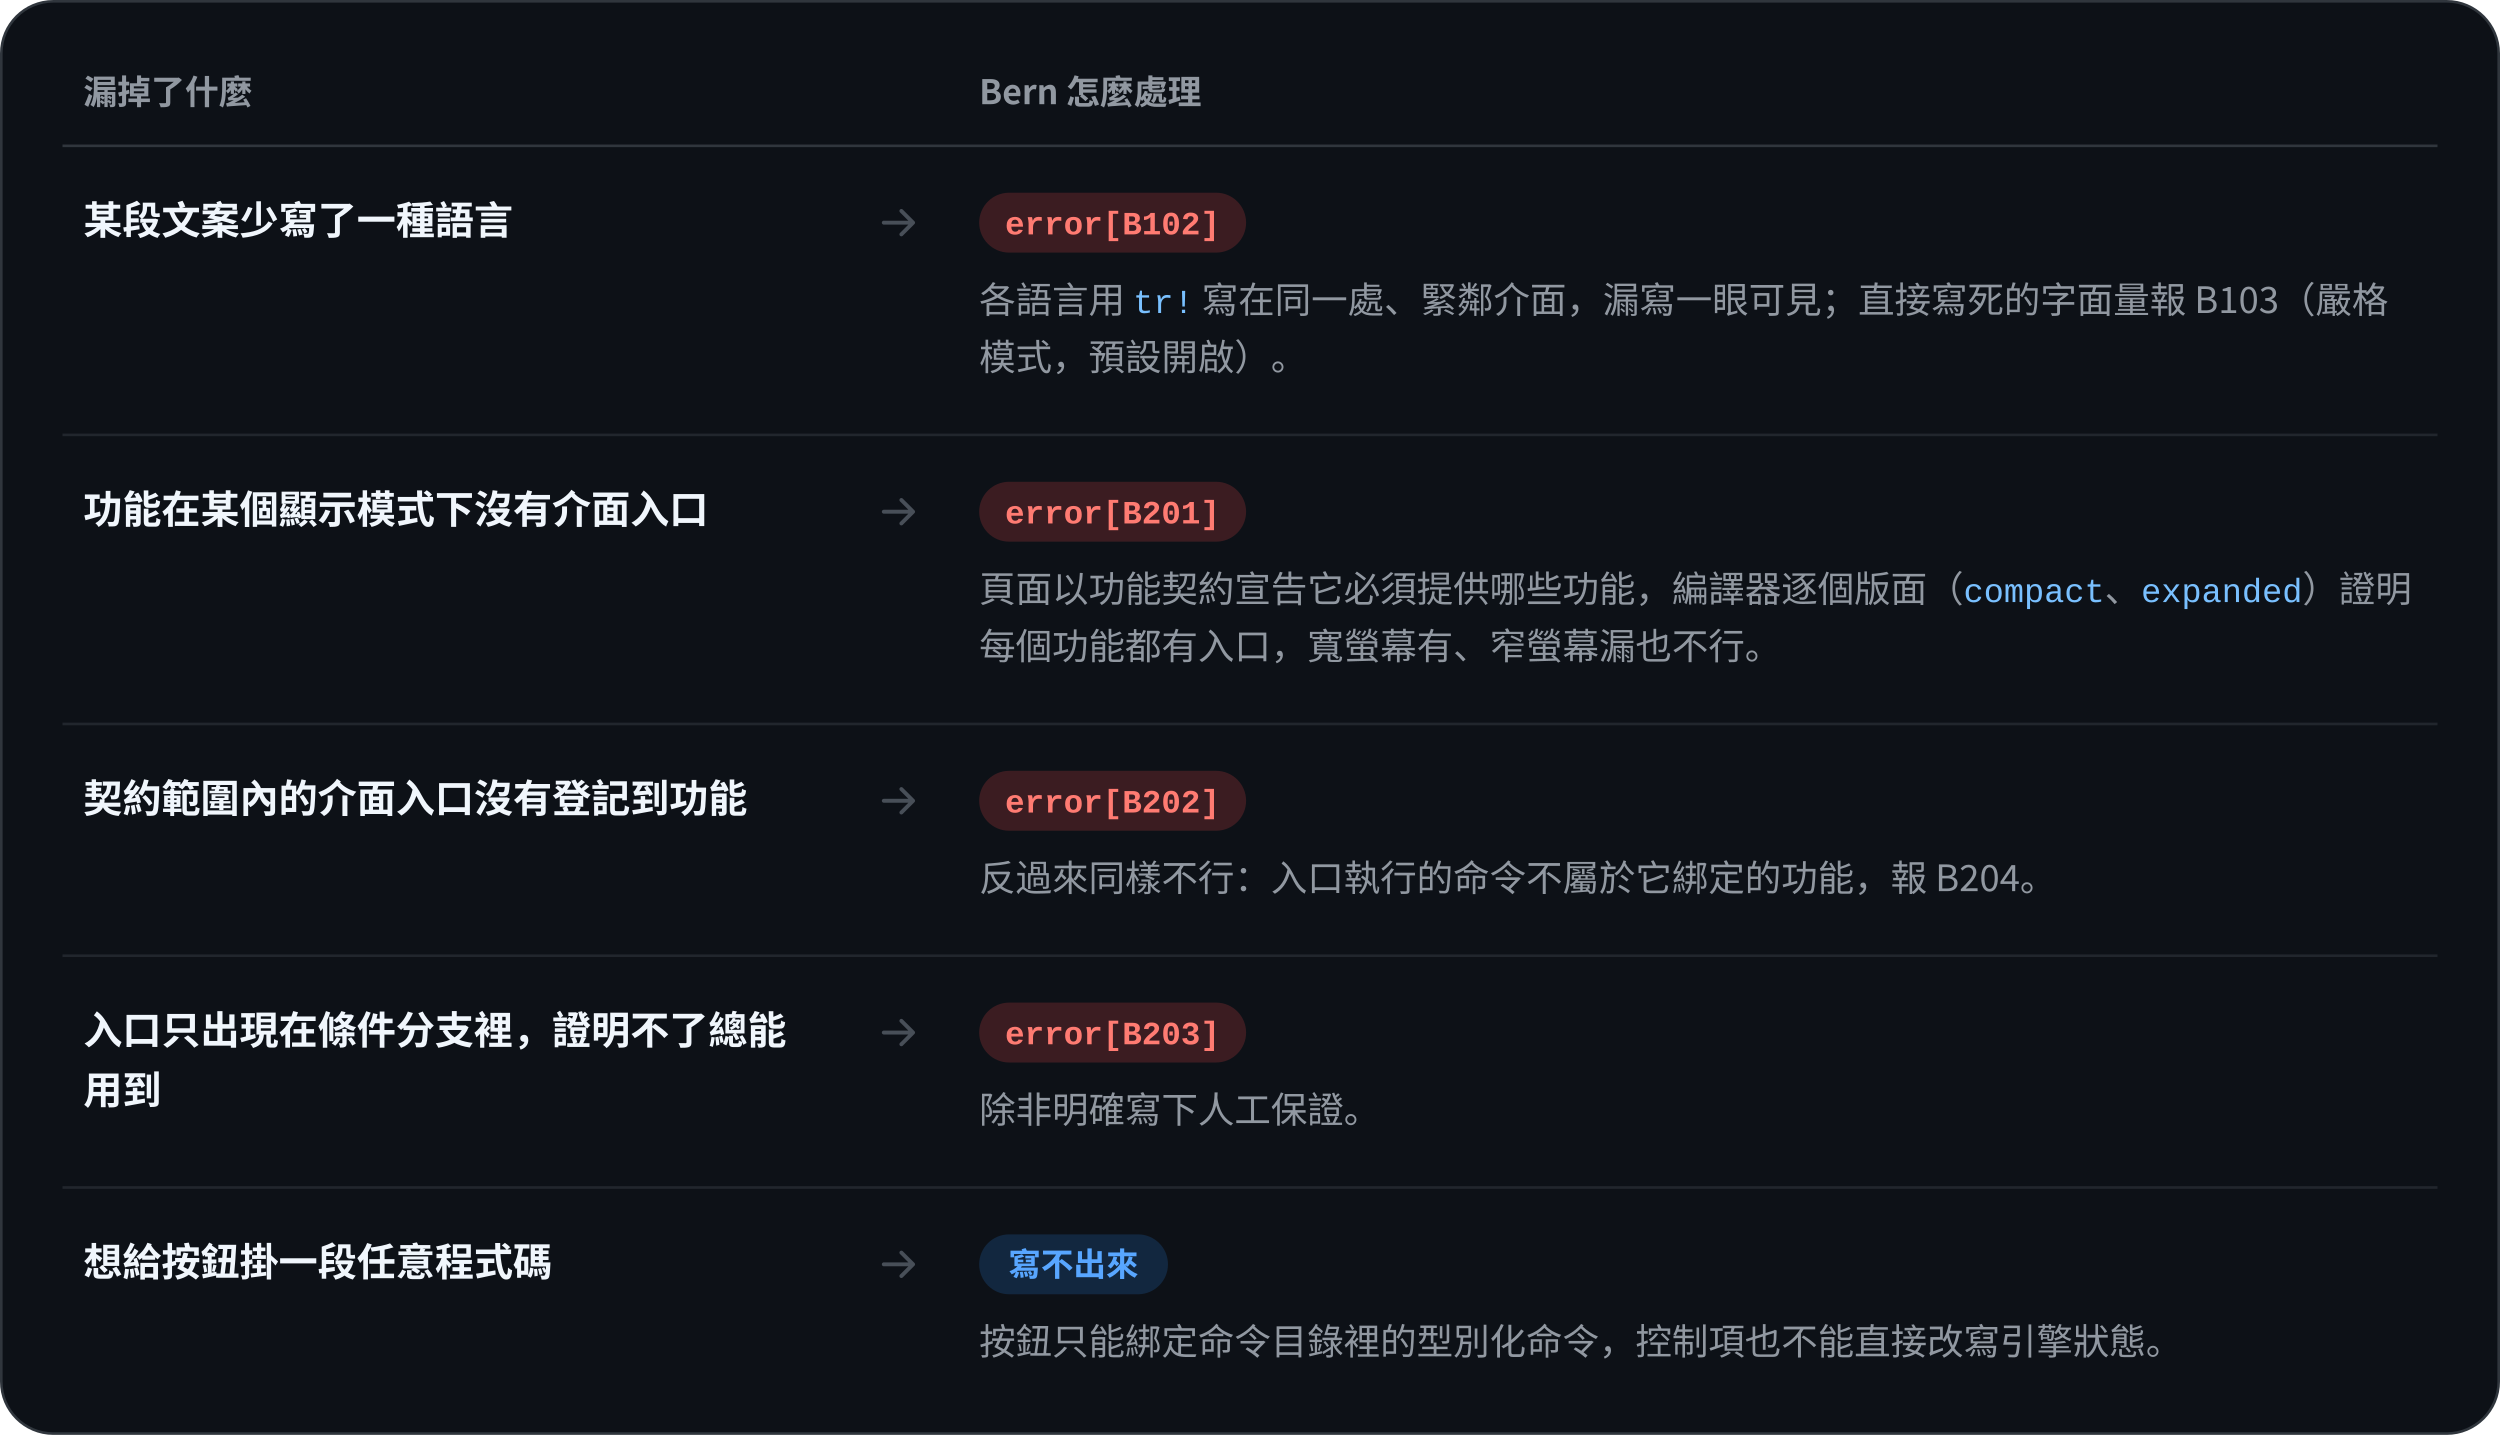
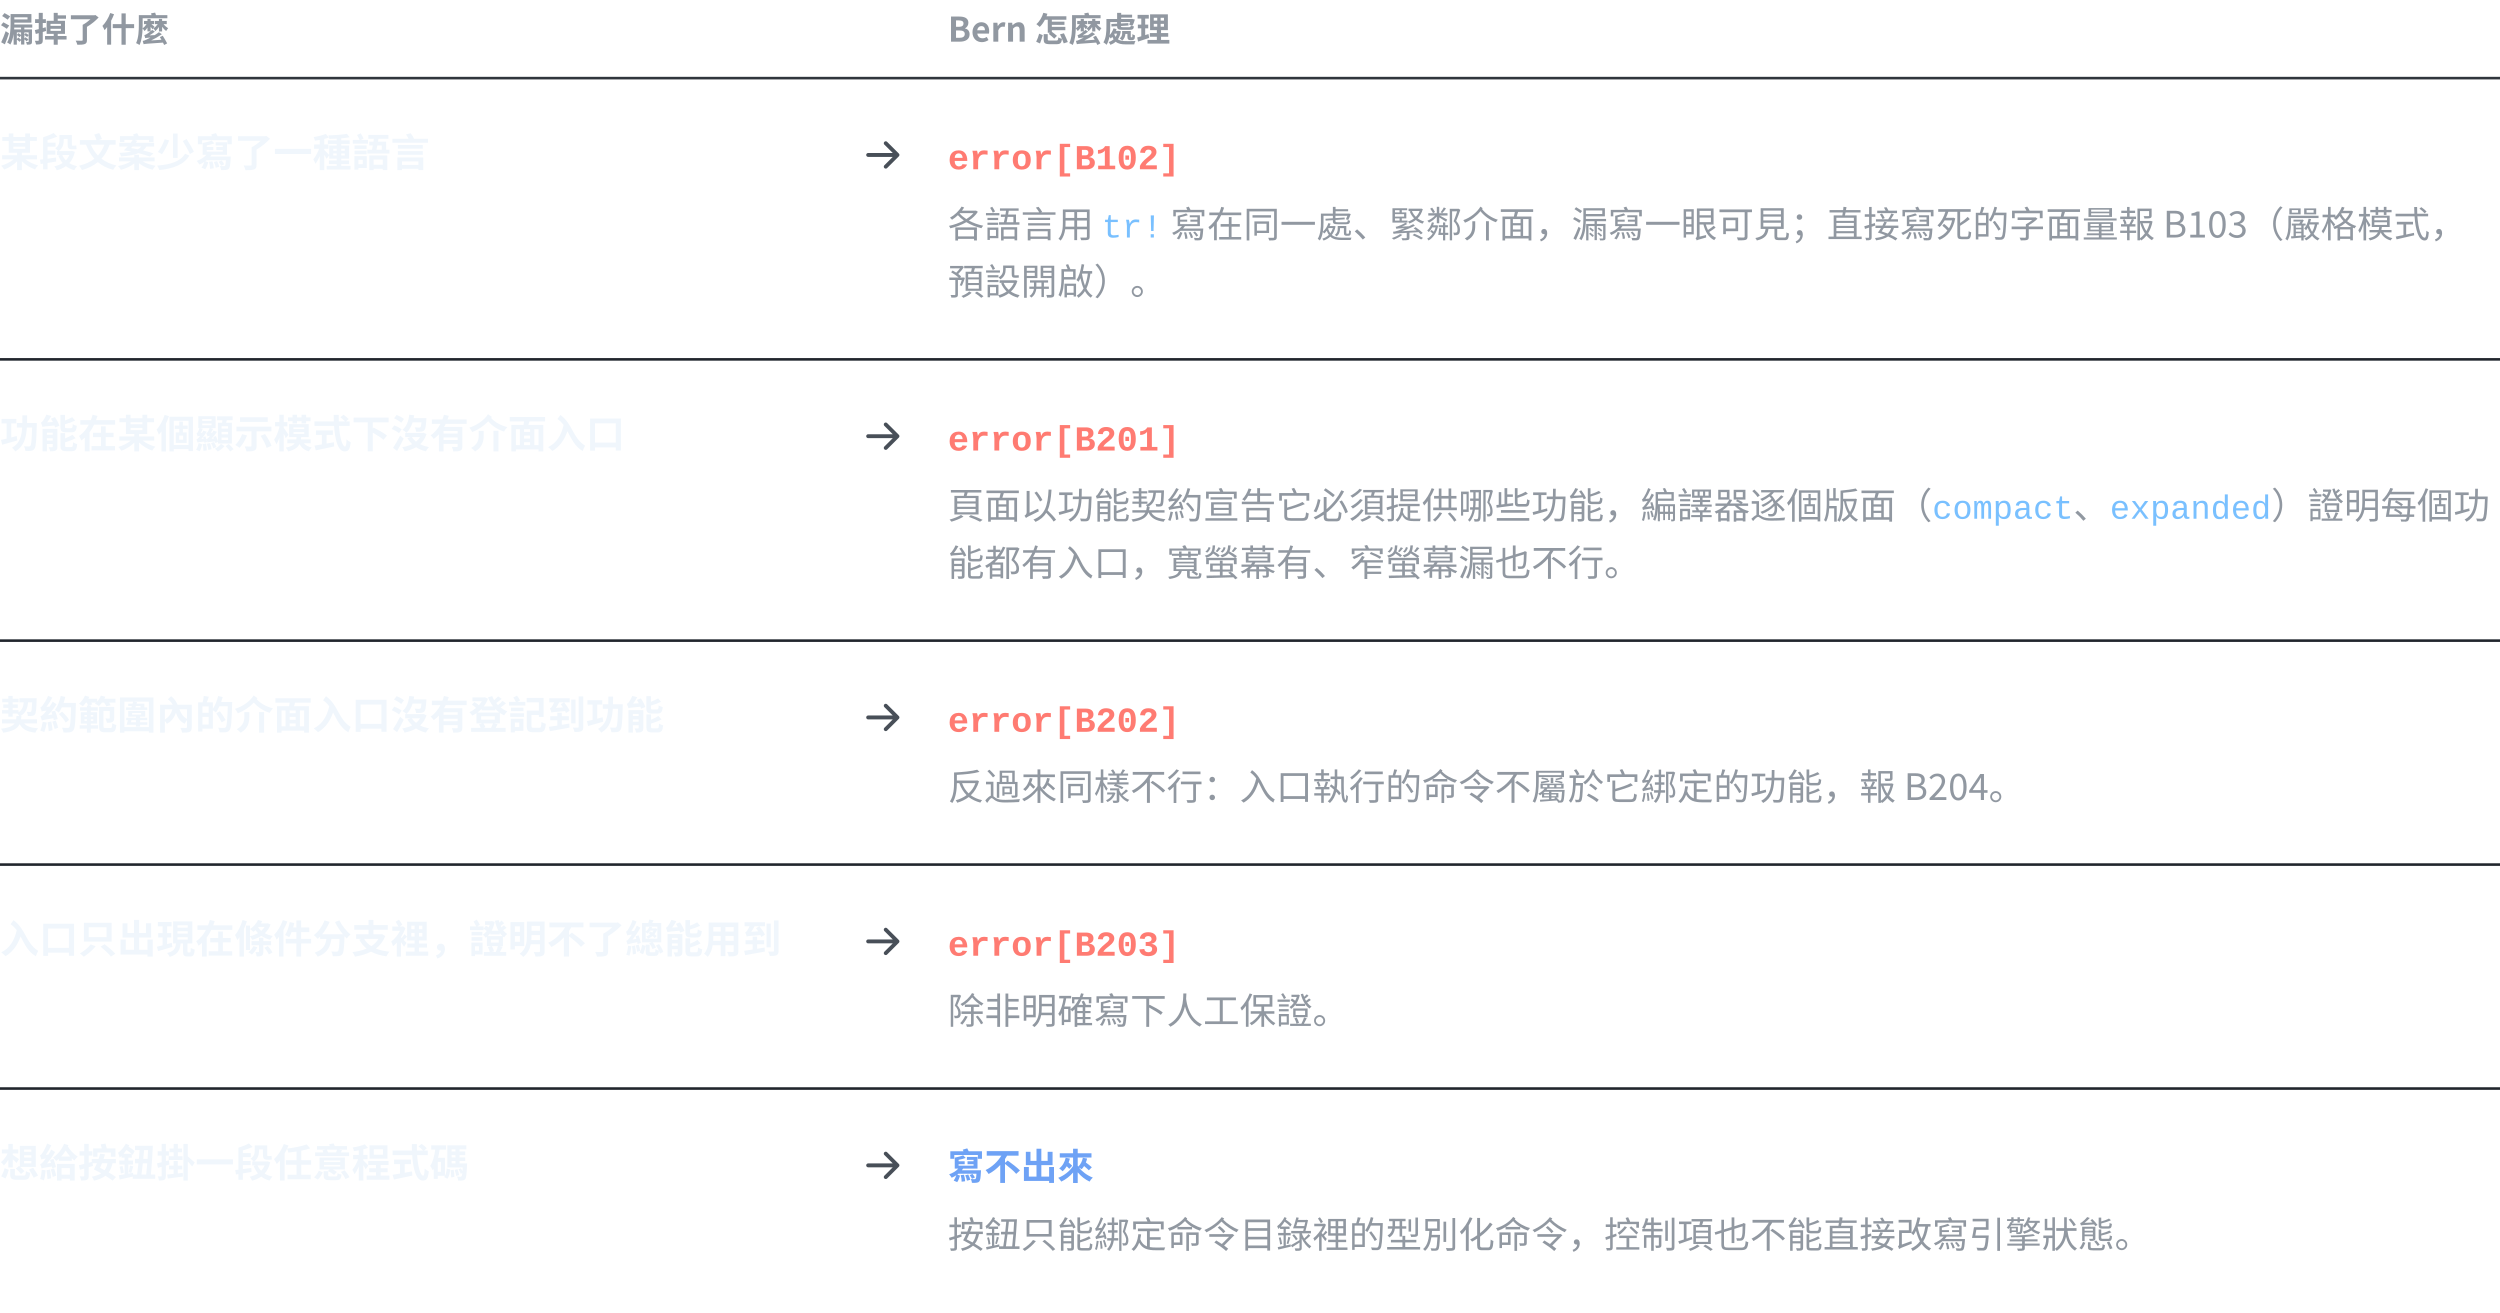
- <svg xmlns="http://www.w3.org/2000/svg" viewBox="0 0 960 551" width="960" height="551" font-family="-apple-system, BlinkMacSystemFont, 'Segoe UI', 'PingFang SC', 'Hiragino Sans GB', 'Microsoft YaHei', 'Noto Sans CJK SC', 'Helvetica Neue', Arial, sans-serif">
+ <svg xmlns="http://www.w3.org/2000/svg" viewBox="0 0 960 504" width="960" height="504" font-family="-apple-system, BlinkMacSystemFont, 'Segoe UI', 'PingFang SC', 'Hiragino Sans GB', 'Microsoft YaHei', 'Noto Sans CJK SC', 'Helvetica Neue', Arial, sans-serif">
  <defs>
    <symbol id="bern-logo" viewBox="0 0 1024 1024">
      <defs>
        <clipPath id="bern-symbol-disc">
          <circle cx="512" cy="512" r="512" />
        </clipPath>
      </defs>
      <g clip-path="url(#bern-symbol-disc)">
        <rect width="1024" height="1024" fill="#4A8BEF" />
        <path fill="#24324D" d="M 290.4 372.1 C 270.7 579.3 309.8 827.6 392.0 1060.0 L 1100 1100 L 1060.0 880.0 C 1013.0 692.2 904.4 451.5 684.3 270.5 A 14 14 0 0 0 662.4 286.5 C 693.7 364.2 711.6 444.8 715.3 529.4 A 36 36 0 0 1 691.6 564.9 C 620.6 590.7 549.5 616.5 478.5 642.4 A 36 36 0 0 1 436.0 628.1 C 383.8 547.6 344.6 461.1 317.8 369.5 A 14 14 0 0 0 290.4 372.1 Z" />
        <ellipse rx="22" ry="36" fill="#E8F4FF" transform="translate(520 760) rotate(-20)" />
        <ellipse rx="22" ry="36" fill="#E8F4FF" transform="translate(748 668) rotate(-20)" />
      </g>
    </symbol>
-     <marker id="arrow" viewBox="0 0 10 10" refX="8" refY="5" markerWidth="10" markerHeight="10" markerUnits="userSpaceOnUse" orient="auto-start-reverse">
-       <path d="M0 0 L10 5 L0 10 z" fill="#484F58" />
-     </marker>
-     <marker id="arrow-accent" viewBox="0 0 10 10" refX="8" refY="5" markerWidth="11" markerHeight="11" markerUnits="userSpaceOnUse" orient="auto-start-reverse">
-       <path d="M0 0 L10 5 L0 10 z" fill="#6EA2F5" />
-     </marker>
  </defs>
-   <rect x="0.5" y="0.5" width="959" height="550" rx="20" fill="#0D1117" stroke="#30363D" />
-   <text x="32" y="40" font-size="13" font-weight="600" fill="#9198A1">漏掉了什麼</text>
-   <text x="376" y="40" font-size="13" font-weight="600" fill="#9198A1">Bern 怎麼處理</text>
-   <line x1="24" y1="56" x2="936" y2="56" stroke="#30363D" />
-   <text x="32.0" y="90.0" font-size="15" fill="#F0F6FC" font-weight="600">某段文案少寫了一種語言</text>
-   <g transform="translate(336.0 76.5) scale(0.75)" fill="none" stroke="#484F58" stroke-width="2" stroke-linecap="round" stroke-linejoin="round" color="#484F58">
+   <text x="0.0" y="16.0" font-size="13" font-weight="700" fill="#9198A1">漏掉了什麼</text>
+   <text x="364.0" y="16.0" font-size="13" font-weight="700" fill="#9198A1">Bern 怎麼處理</text>
+   <line x1="0" y1="30.0" x2="960" y2="30.0" stroke="#30363D" />
+   <text x="0.0" y="64.0" font-size="15" fill="#F0F6FC" font-weight="600">某段文案少寫了一種語言</text>
+   <g transform="translate(330.0 50.5) scale(0.75)" fill="none" stroke="#484F58" stroke-width="2" stroke-linecap="round" stroke-linejoin="round" color="#484F58">
    <path d="M4.5 12h15M13.5 6l6 6-6 6" />
  </g>
-   <rect x="376.0" y="74.0" width="102.5" height="23" rx="11.5" fill="#3B1C21" />
-   <text x="427.2" y="90.0" font-size="12.5" font-weight="600" text-anchor="middle" fill="#FF7B72" font-family="ui-monospace, SFMono-Regular, Menlo, Consolas, 'Liberation Mono', monospace">error[B102]</text>
-   <text x="376.0" y="120.2" font-size="14" fill="#9198A1">各語言用 <tspan font-family="ui-monospace, SFMono-Regular, Menlo, Consolas, 'Liberation Mono', monospace" font-size="12.9" fill="#79C0FF">tr!</tspan> 寫在同一處、緊鄰介面，漏寫一眼可見；直接寫死的字面量報 B103（嚴格</text>
-   <text x="376.0" y="142.2" font-size="14" fill="#9198A1">模式，預設開啟）。</text>
-   <line x1="24" y1="167" x2="936" y2="167" stroke="#21262D" />
-   <text x="32.0" y="201.0" font-size="15" fill="#F0F6FC" font-weight="600">功能在某個顯示模式下沒有介面入口</text>
-   <g transform="translate(336.0 187.5) scale(0.75)" fill="none" stroke="#484F58" stroke-width="2" stroke-linecap="round" stroke-linejoin="round" color="#484F58">
+   <text x="364" y="65" font-size="13.5" font-weight="700" font-family="ui-monospace, SFMono-Regular, Menlo, Consolas, 'Liberation Mono', monospace" fill="#FF7B72">error[B102]</text>
+   <text x="364.0" y="91.2" font-size="14" fill="#9198A1">各語言用 <tspan font-family="ui-monospace, SFMono-Regular, Menlo, Consolas, 'Liberation Mono', monospace" font-size="12.9" fill="#79C0FF">tr!</tspan> 寫在同一處、緊鄰介面，漏寫一眼可見；直接寫死的字面量報 B103（嚴格模式，</text>
+   <text x="364.0" y="113.2" font-size="14" fill="#9198A1">預設開啟）。</text>
+   <line x1="0" y1="138.0" x2="960" y2="138.0" stroke="#21262D" />
+   <text x="0.0" y="172.0" font-size="15" fill="#F0F6FC" font-weight="600">功能在某個顯示模式下沒有介面入口</text>
+   <g transform="translate(330.0 158.5) scale(0.75)" fill="none" stroke="#484F58" stroke-width="2" stroke-linecap="round" stroke-linejoin="round" color="#484F58">
    <path d="M4.5 12h15M13.5 6l6 6-6 6" />
  </g>
-   <rect x="376.0" y="185.0" width="102.5" height="23" rx="11.5" fill="#3B1C21" />
-   <text x="427.2" y="201.0" font-size="12.5" font-weight="600" text-anchor="middle" fill="#FF7B72" font-family="ui-monospace, SFMono-Regular, Menlo, Consolas, 'Liberation Mono', monospace">error[B201]</text>
-   <text x="376.0" y="231.2" font-size="14" fill="#9198A1">頁面以功能契約宣告它必須提供哪些功能，編譯器逐個版面（<tspan font-family="ui-monospace, SFMono-Regular, Menlo, Consolas, 'Liberation Mono', monospace" font-size="12.9" fill="#79C0FF">compact</tspan>、<tspan font-family="ui-monospace, SFMono-Regular, Menlo, Consolas, 'Liberation Mono', monospace" font-size="12.9" fill="#79C0FF">expanded</tspan>）證明</text>
-   <text x="376.0" y="253.2" font-size="14" fill="#9198A1">每個功能都有入口，寬螢幕有、窄螢幕漏也不行。</text>
-   <line x1="24" y1="278" x2="936" y2="278" stroke="#21262D" />
-   <text x="32.0" y="312.0" font-size="15" fill="#F0F6FC" font-weight="600">契約範圍內的介面入口沒有登記到功能</text>
-   <g transform="translate(336.0 298.5) scale(0.75)" fill="none" stroke="#484F58" stroke-width="2" stroke-linecap="round" stroke-linejoin="round" color="#484F58">
+   <text x="364" y="173" font-size="13.5" font-weight="700" font-family="ui-monospace, SFMono-Regular, Menlo, Consolas, 'Liberation Mono', monospace" fill="#FF7B72">error[B201]</text>
+   <text x="364.0" y="199.2" font-size="14" fill="#9198A1">頁面以功能契約宣告它必須提供哪些功能，編譯器逐個版面（<tspan font-family="ui-monospace, SFMono-Regular, Menlo, Consolas, 'Liberation Mono', monospace" font-size="12.9" fill="#79C0FF">compact</tspan>、<tspan font-family="ui-monospace, SFMono-Regular, Menlo, Consolas, 'Liberation Mono', monospace" font-size="12.9" fill="#79C0FF">expanded</tspan>）證明每個功</text>
+   <text x="364.0" y="221.2" font-size="14" fill="#9198A1">能都有入口，寬螢幕有、窄螢幕漏也不行。</text>
+   <line x1="0" y1="246.0" x2="960" y2="246.0" stroke="#21262D" />
+   <text x="0.0" y="280.0" font-size="15" fill="#F0F6FC" font-weight="600">契約範圍內的介面入口沒有登記到功能</text>
+   <g transform="translate(330.0 266.5) scale(0.75)" fill="none" stroke="#484F58" stroke-width="2" stroke-linecap="round" stroke-linejoin="round" color="#484F58">
    <path d="M4.5 12h15M13.5 6l6 6-6 6" />
  </g>
-   <rect x="376.0" y="296.0" width="102.5" height="23" rx="11.5" fill="#3B1C21" />
-   <text x="427.2" y="312.0" font-size="12.5" font-weight="600" text-anchor="middle" fill="#FF7B72" font-family="ui-monospace, SFMono-Regular, Menlo, Consolas, 'Liberation Mono', monospace">error[B202]</text>
-   <text x="376.0" y="342.2" font-size="14" fill="#9198A1">反過來同樣不行：入口執行的命令不屬於它綁定的功能，報 B204。</text>
-   <line x1="24" y1="367" x2="936" y2="367" stroke="#21262D" />
-   <text x="32.0" y="401.0" font-size="15" fill="#F0F6FC" font-weight="600">入口只出現在條件分支裡，證明不了總能</text>
-   <text x="32.0" y="424.0" font-size="15" fill="#F0F6FC" font-weight="600">用到</text>
-   <g transform="translate(336.0 387.5) scale(0.75)" fill="none" stroke="#484F58" stroke-width="2" stroke-linecap="round" stroke-linejoin="round" color="#484F58">
+   <text x="364" y="281" font-size="13.5" font-weight="700" font-family="ui-monospace, SFMono-Regular, Menlo, Consolas, 'Liberation Mono', monospace" fill="#FF7B72">error[B202]</text>
+   <text x="364.0" y="307.2" font-size="14" fill="#9198A1">反過來同樣不行：入口執行的命令不屬於它綁定的功能，報 B204。</text>
+   <line x1="0" y1="332.0" x2="960" y2="332.0" stroke="#21262D" />
+   <text x="0.0" y="366.0" font-size="15" fill="#F0F6FC" font-weight="600">入口只出現在條件分支裡，證明不了總能用到</text>
+   <g transform="translate(330.0 352.5) scale(0.75)" fill="none" stroke="#484F58" stroke-width="2" stroke-linecap="round" stroke-linejoin="round" color="#484F58">
    <path d="M4.5 12h15M13.5 6l6 6-6 6" />
  </g>
-   <rect x="376.0" y="385.0" width="102.5" height="23" rx="11.5" fill="#3B1C21" />
-   <text x="427.2" y="401.0" font-size="12.5" font-weight="600" text-anchor="middle" fill="#FF7B72" font-family="ui-monospace, SFMono-Regular, Menlo, Consolas, 'Liberation Mono', monospace">error[B203]</text>
-   <text x="376.0" y="431.2" font-size="14" fill="#9198A1">除非明確寫下人工保證。</text>
-   <line x1="24" y1="456" x2="936" y2="456" stroke="#21262D" />
-   <text x="32.0" y="490.0" font-size="15" fill="#F0F6FC" font-weight="600">想給按鈕掛一段任意程式碼</text>
-   <g transform="translate(336.0 476.5) scale(0.75)" fill="none" stroke="#484F58" stroke-width="2" stroke-linecap="round" stroke-linejoin="round" color="#484F58">
+   <text x="364" y="367" font-size="13.5" font-weight="700" font-family="ui-monospace, SFMono-Regular, Menlo, Consolas, 'Liberation Mono', monospace" fill="#FF7B72">error[B203]</text>
+   <text x="364.0" y="393.2" font-size="14" fill="#9198A1">除非明確寫下人工保證。</text>
+   <line x1="0" y1="418.0" x2="960" y2="418.0" stroke="#21262D" />
+   <text x="0.0" y="452.0" font-size="15" fill="#F0F6FC" font-weight="600">想給按鈕掛一段任意程式碼</text>
+   <g transform="translate(330.0 438.5) scale(0.75)" fill="none" stroke="#484F58" stroke-width="2" stroke-linecap="round" stroke-linejoin="round" color="#484F58">
    <path d="M4.5 12h15M13.5 6l6 6-6 6" />
  </g>
-   <rect x="376.0" y="474.0" width="72.5" height="23" rx="11.5" fill="#12273F" />
-   <text x="412.2" y="490.0" font-size="12.5" font-weight="600" text-anchor="middle" fill="#58A6FF">寫不出來</text>
-   <text x="376.0" y="520.2" font-size="14" fill="#9198A1">按鈕只能綁定命令目錄裡的型別化命令，控制項也不能直接改寫引擎狀態。</text>
+   <text x="364.0" y="453.0" font-size="14" font-weight="700" fill="#6EA2F5">寫不出來</text>
+   <text x="364.0" y="479.2" font-size="14" fill="#9198A1">按鈕只能綁定命令目錄裡的型別化命令，控制項也不能直接改寫引擎狀態。</text>
</svg>
